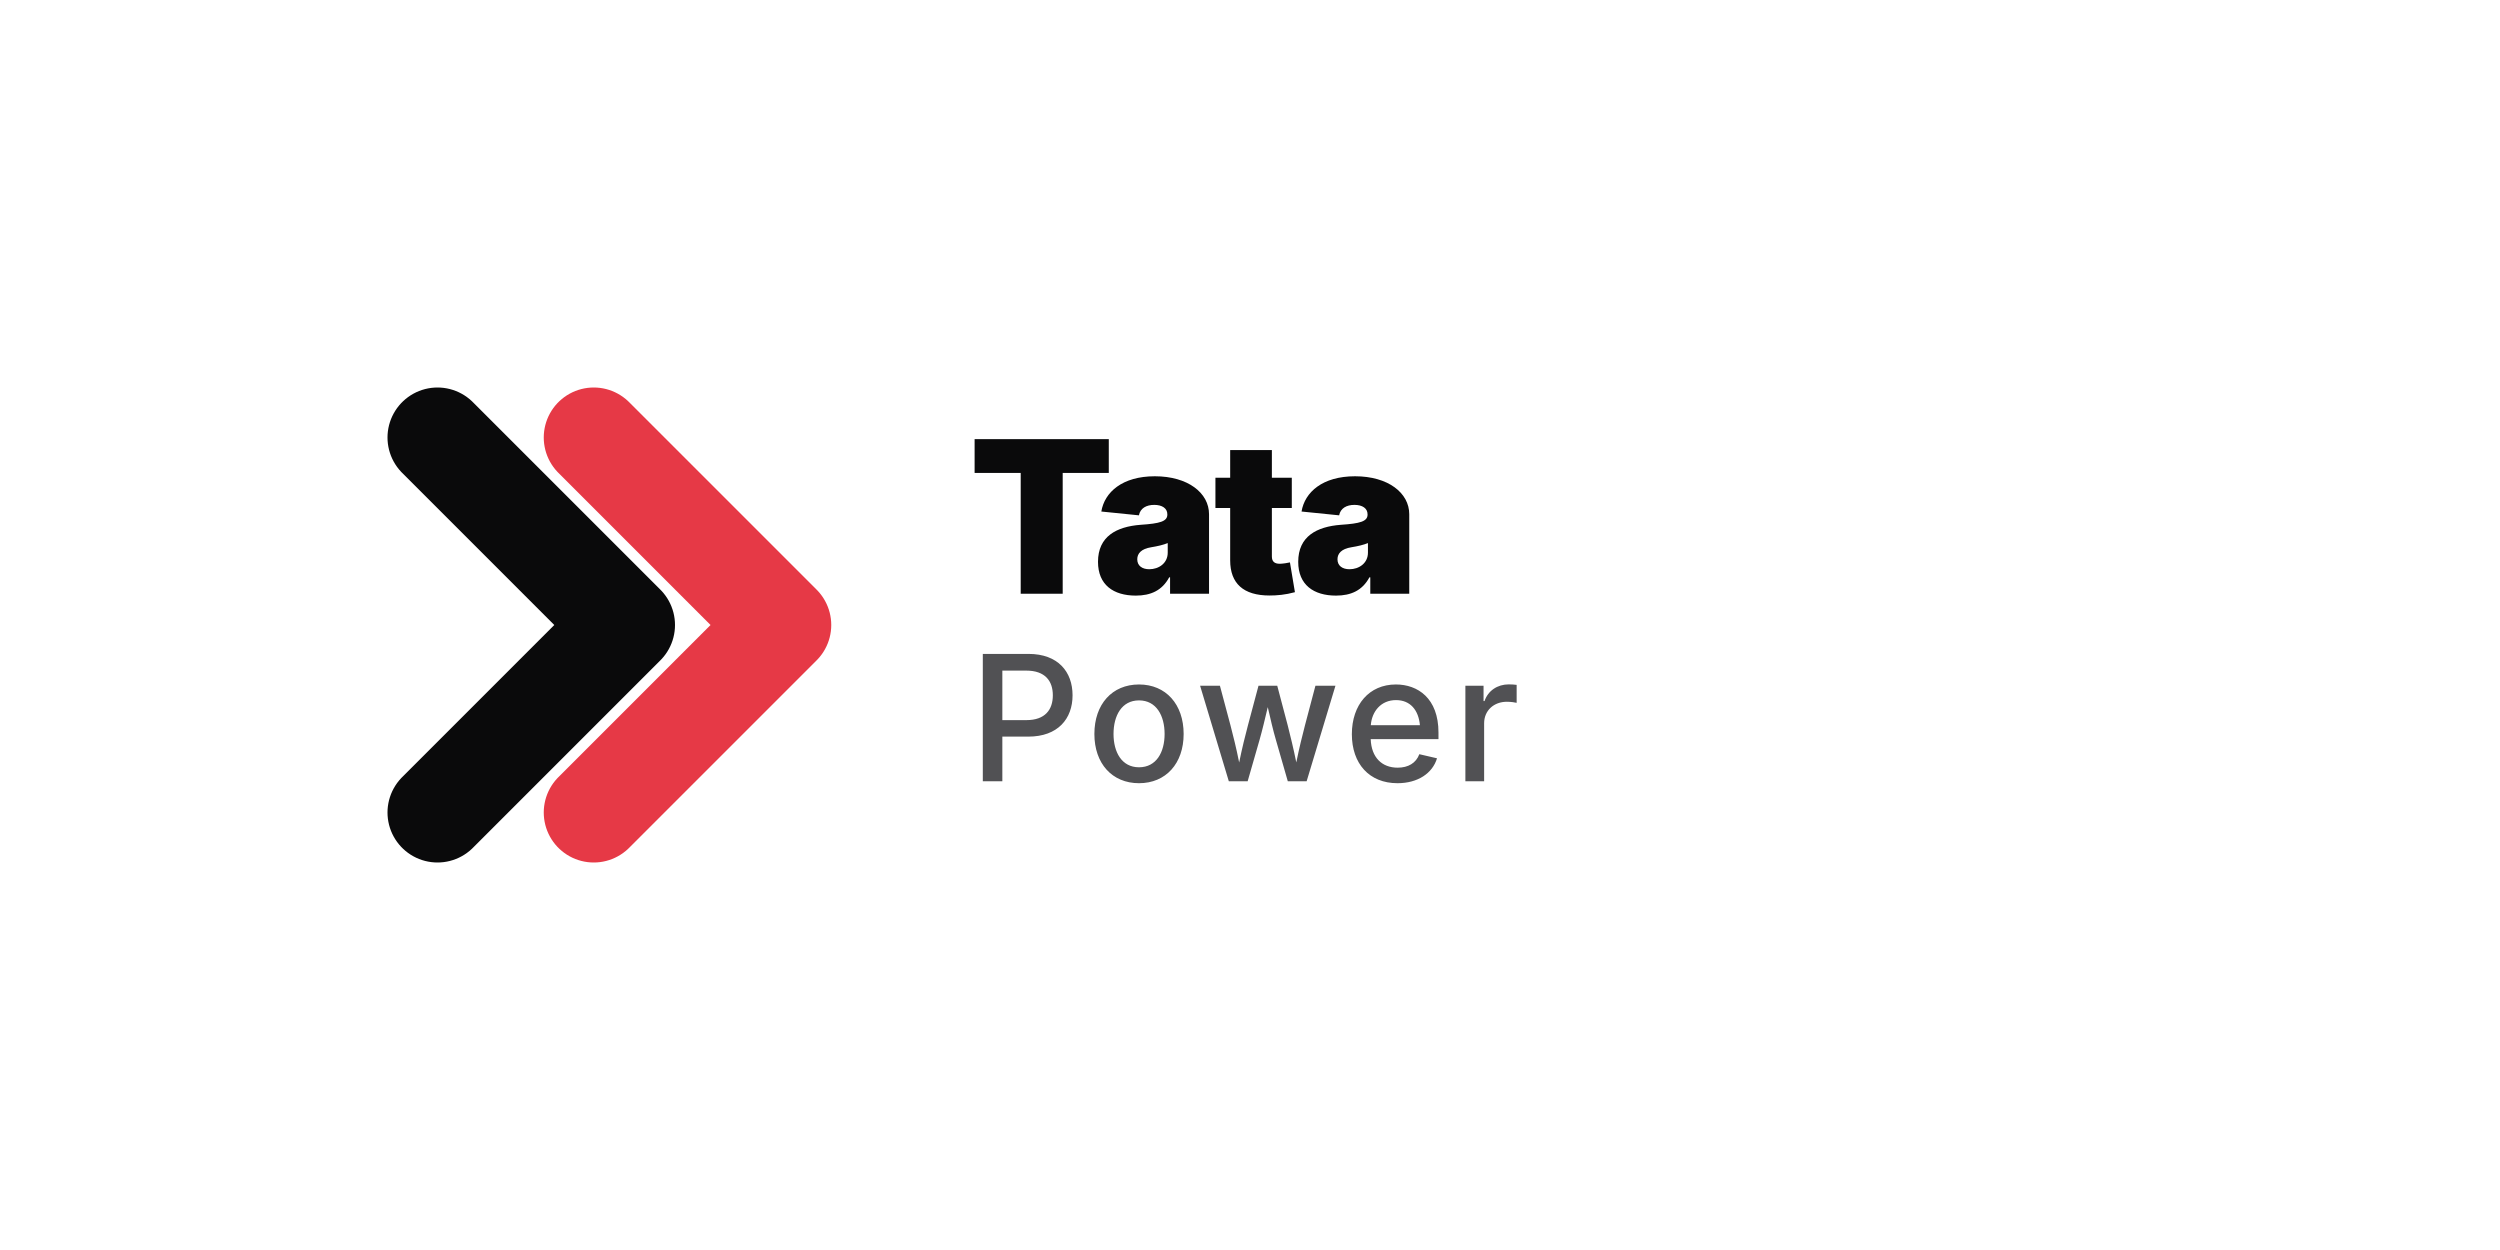
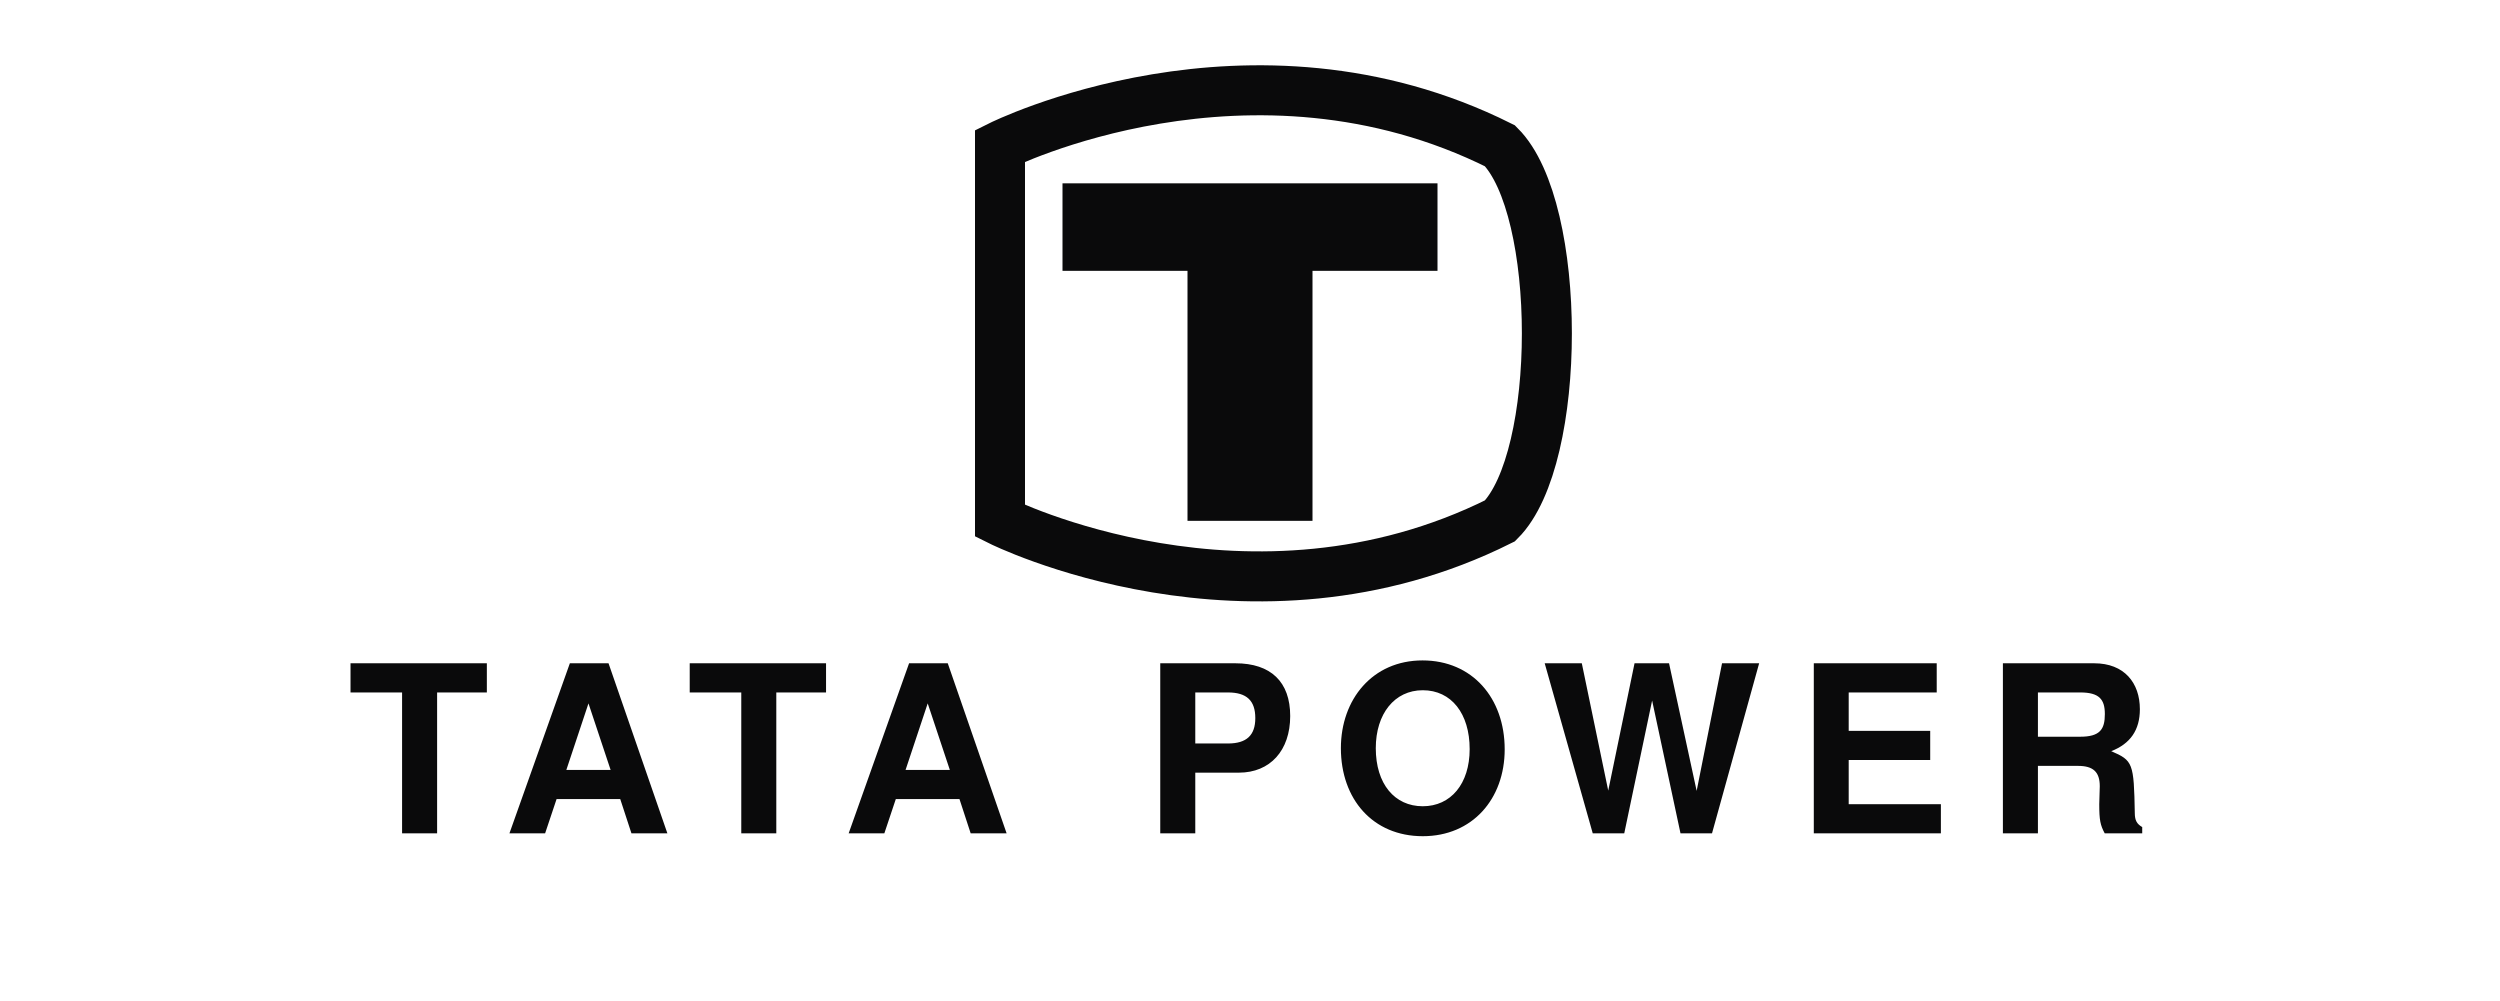
- <svg xmlns="http://www.w3.org/2000/svg" viewBox="0 0 400 200" width="400" height="200">
-   <g transform="translate(10, 0)">
-     <path d="M60 70 L90 100 L60 130" stroke="#0A0A0B" stroke-width="16" fill="none" stroke-linecap="round" stroke-linejoin="round" />
-     <path d="M85 70 L115 100 L85 130" stroke="#E63946" stroke-width="16" fill="none" stroke-linecap="round" stroke-linejoin="round" />
-     <text x="145" y="95" font-family="-apple-system, BlinkMacSystemFont, 'Helvetica Neue', sans-serif" font-size="34" font-weight="900" fill="#0A0A0B" letter-spacing="-1">Tata</text>
-     <text x="145" y="125" font-family="-apple-system, BlinkMacSystemFont, 'Helvetica Neue', sans-serif" font-size="28" font-weight="500" fill="#515154" letter-spacing="1">Power</text>
+ <svg xmlns="http://www.w3.org/2000/svg" viewBox="0 0 300 120" width="300" height="120">
+   <g transform="translate(150, 40) scale(1.5)">
+     <path d="M-20,-15 C-20,-15 0,-25 20,-15 C25,-10 25,10 20,15 C0,25 -20,15 -20,15 Z" fill="none" stroke="#0A0A0B" stroke-width="4" />
+     <path d="M-15,-5 L-5,-5 L-5,15 L5,15 L5,-5 L15,-5 L15,-12 L-15,-12 Z" fill="#0A0A0B" />
  </g>
+   <text x="150" y="100" font-family="'Helvetica Neue', sans-serif" font-size="28" font-weight="900" fill="#0A0A0B" text-anchor="middle" letter-spacing="4">TATA POWER</text>
</svg>
